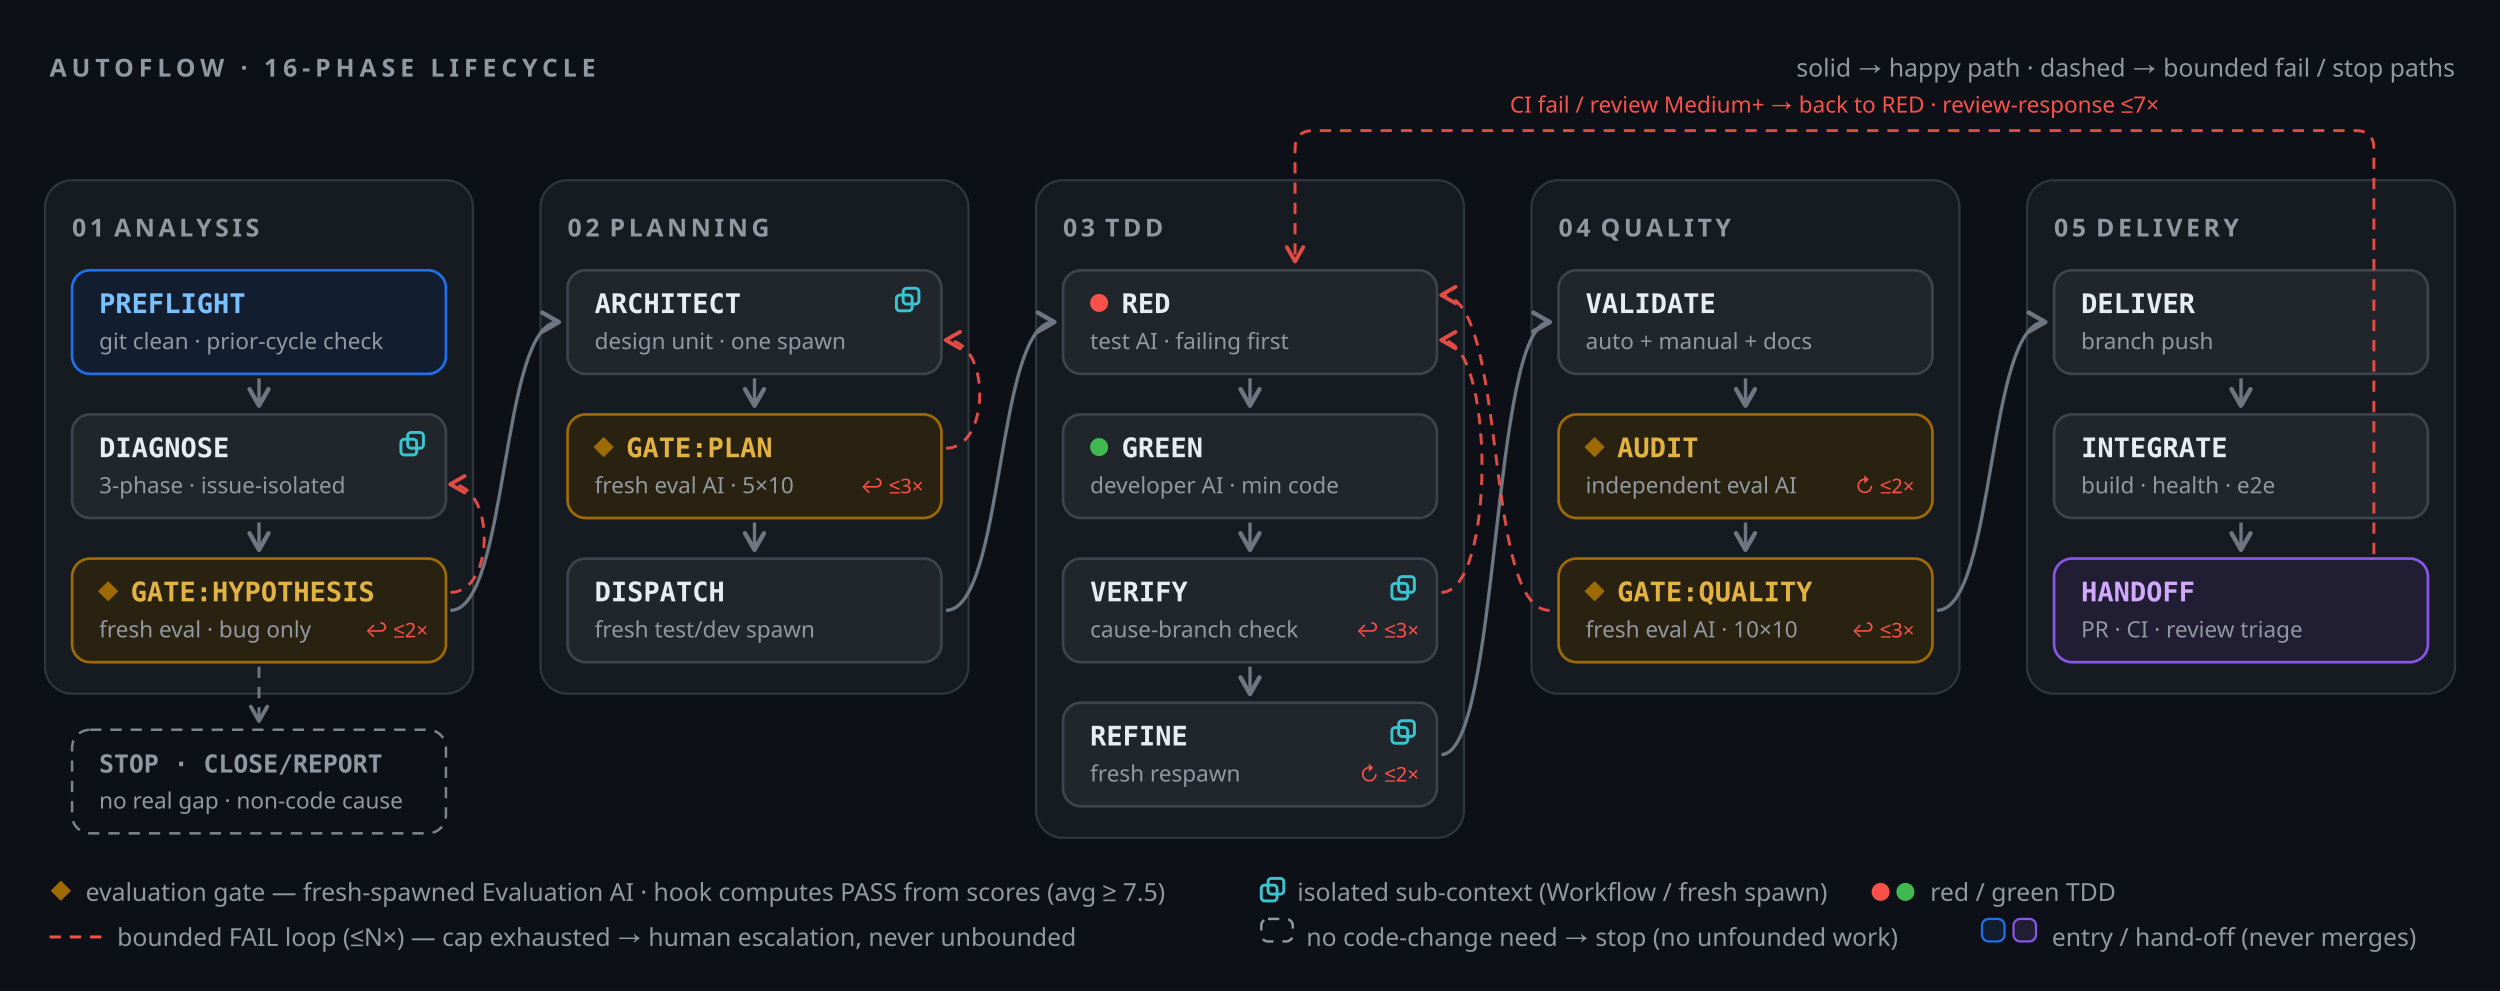
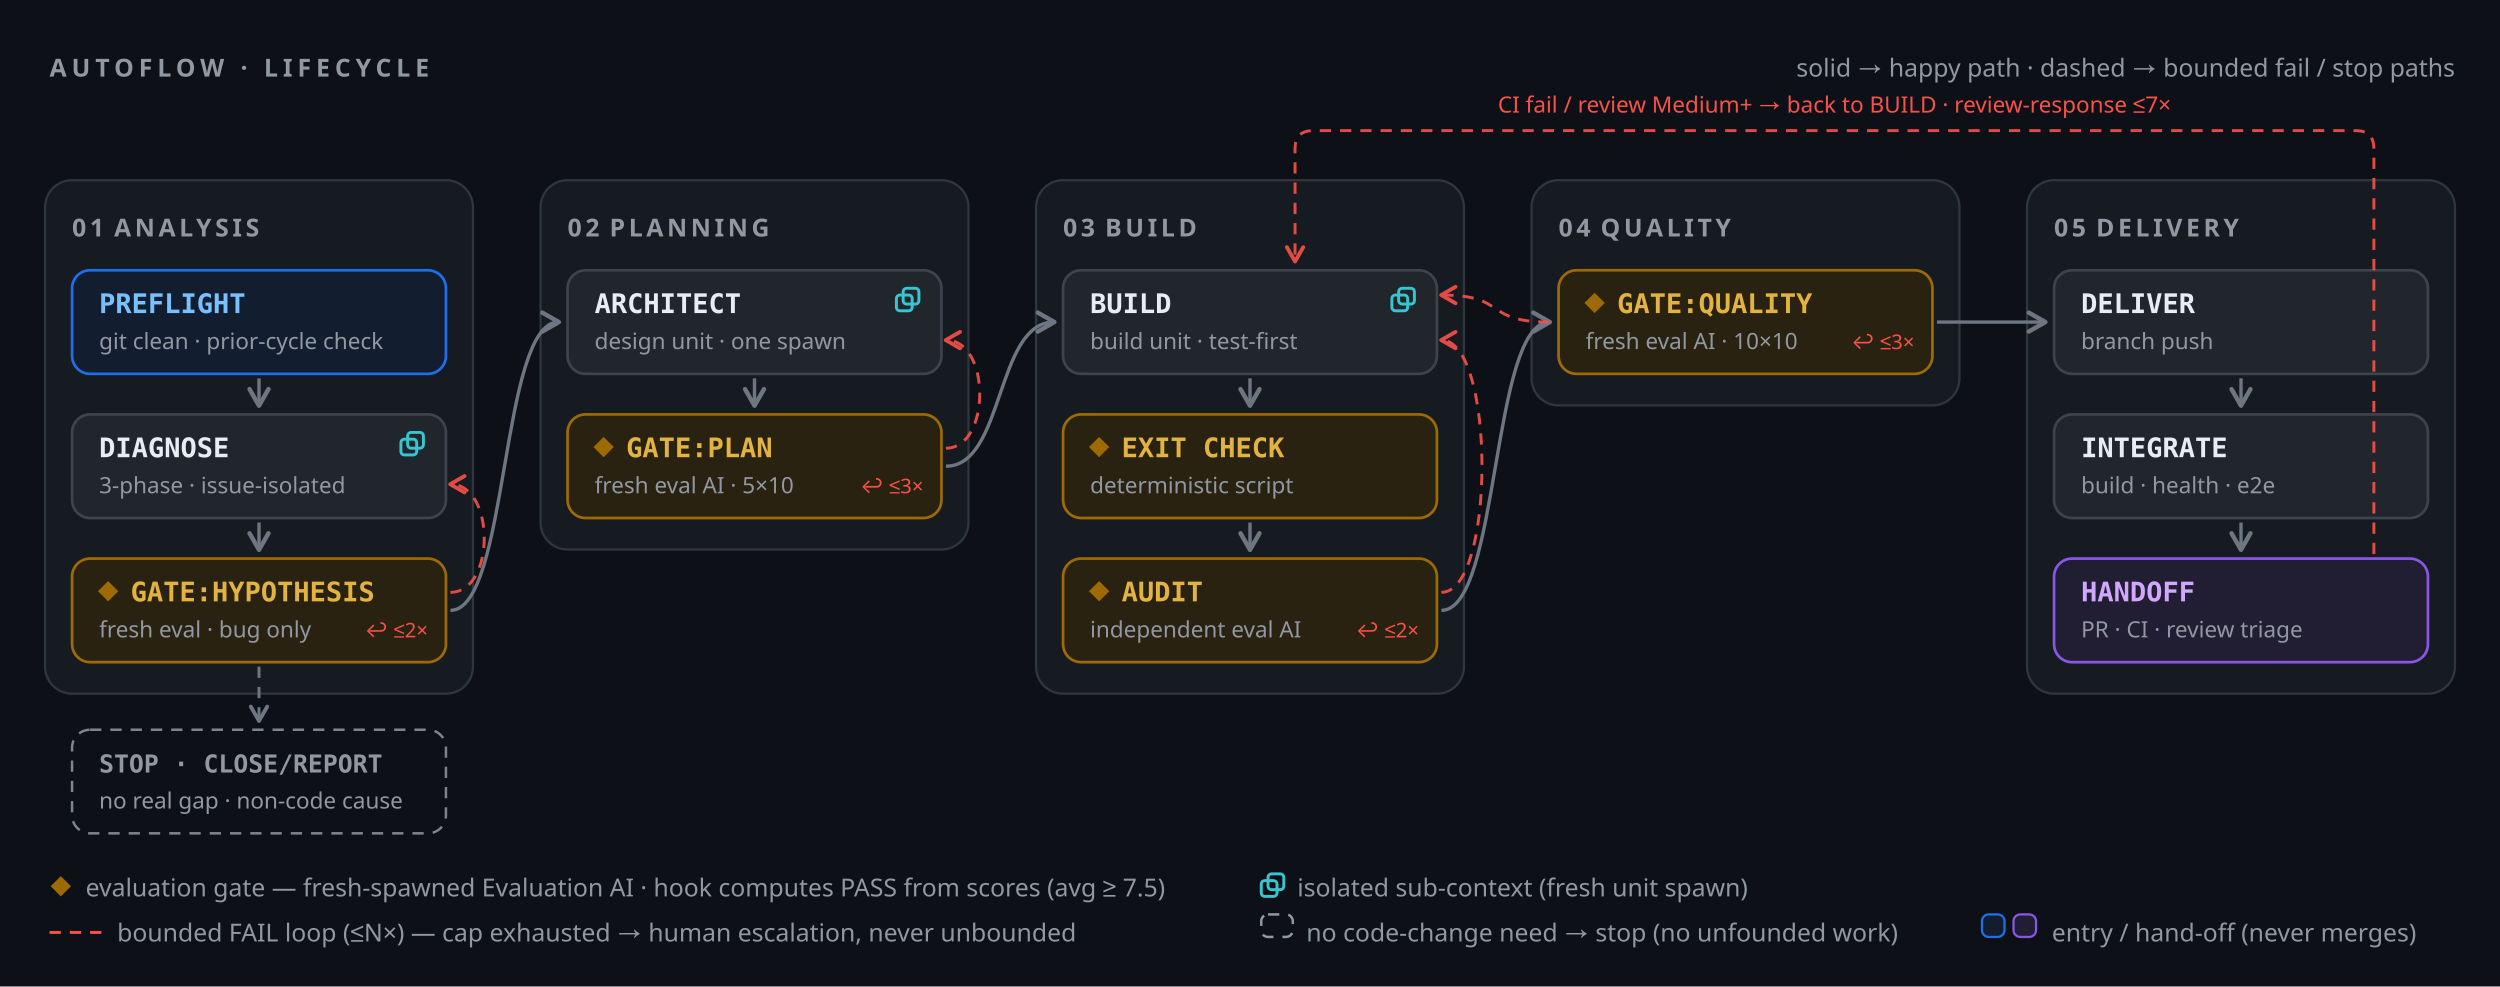
- <svg xmlns="http://www.w3.org/2000/svg" width="1110" height="440" viewBox="0 0 1110 440" role="img" aria-label="AutoFlow 16-phase lifecycle with bounded fail loops and isolated sub-contexts">
+ <svg xmlns="http://www.w3.org/2000/svg" width="1110" height="438" viewBox="0 0 1110 438" role="img" aria-label="AutoFlow lifecycle with bounded fail loops and isolated sub-contexts">
  <defs>
    <marker id="arr" viewBox="0 0 8 8" refX="6.5" refY="4" markerWidth="7" markerHeight="7" orient="auto">
      <path d="M1,0.8 L6.6,4 L1,7.2" fill="none" stroke="#6e7681" stroke-width="1.5" stroke-linecap="round" stroke-linejoin="round" />
    </marker>
    <marker id="arrf" viewBox="0 0 8 8" refX="6.5" refY="4" markerWidth="7" markerHeight="7" orient="auto">
      <path d="M1,0.8 L6.6,4 L1,7.2" fill="none" stroke="#f85149" stroke-width="1.5" stroke-linecap="round" stroke-linejoin="round" />
    </marker>
  </defs>
-   <rect width="1110" height="440" fill="#0d1117" />
-   <text x="22" y="34" font-family="-apple-system,BlinkMacSystemFont,'Segoe UI','Noto Sans',Helvetica,Arial,sans-serif" font-size="11" font-weight="700" letter-spacing="2.2" fill="#9198a1">AUTOFLOW · 16-PHASE LIFECYCLE</text>
+   <rect width="1110" height="438" fill="#0d1117" />
+   <text x="22" y="34" font-family="-apple-system,BlinkMacSystemFont,'Segoe UI','Noto Sans',Helvetica,Arial,sans-serif" font-size="11" font-weight="700" letter-spacing="2.2" fill="#9198a1">AUTOFLOW · LIFECYCLE</text>
  <text x="1090" y="34" text-anchor="end" font-family="-apple-system,BlinkMacSystemFont,'Segoe UI','Noto Sans',Helvetica,Arial,sans-serif" font-size="11" fill="#9198a1">solid → happy path · dashed → bounded fail / stop paths</text>
  <rect x="20" y="80" width="190" height="228" rx="12" fill="#161b22" stroke="#30363d" />
  <text x="32" y="105" font-family="-apple-system,BlinkMacSystemFont,'Segoe UI','Noto Sans',Helvetica,Arial,sans-serif" font-size="11" font-weight="700" letter-spacing="1.6" fill="#9198a1">
    <tspan opacity="0.55">01</tspan>  ANALYSIS</text>
  <rect x="32" y="120" width="166" height="46" rx="8" fill="#121d2f" stroke="#1f6feb" stroke-width="1.2" />
  <text x="44" y="139" font-family="ui-monospace,'SF Mono','Cascadia Mono','Roboto Mono',Menlo,monospace" font-size="12" font-weight="600" fill="#79c0ff">PREFLIGHT</text>
  <text x="44" y="155" font-family="-apple-system,BlinkMacSystemFont,'Segoe UI','Noto Sans',Helvetica,Arial,sans-serif" font-size="10" fill="#9198a1">git clean · prior-cycle check</text>
  <line x1="115.0" y1="168" x2="115.0" y2="180" stroke="#6e7681" stroke-width="1.5" marker-end="url(#arr)" />
  <rect x="32" y="184" width="166" height="46" rx="8" fill="#21262d" stroke="#3d444d" stroke-width="1.2" />
  <text x="44" y="203" font-family="ui-monospace,'SF Mono','Cascadia Mono','Roboto Mono',Menlo,monospace" font-size="12" font-weight="600" fill="#e6edf3">DIAGNOSE</text>
  <text x="44" y="219" font-family="-apple-system,BlinkMacSystemFont,'Segoe UI','Noto Sans',Helvetica,Arial,sans-serif" font-size="10" fill="#9198a1">3-phase · issue-isolated</text>
  <g stroke="#39c5cf" fill="none" stroke-width="1.3">
    <rect x="178" y="195" width="7" height="7" rx="1.5" />
    <rect x="181" y="192" width="7" height="7" rx="1.5" />
  </g>
  <line x1="115.0" y1="232" x2="115.0" y2="244" stroke="#6e7681" stroke-width="1.5" marker-end="url(#arr)" />
  <rect x="32" y="248" width="166" height="46" rx="8" fill="#2a2211" stroke="#9e6a03" stroke-width="1.2" />
  <path d="M48,258 l4.5,4.5 l-4.5,4.5 l-4.5,-4.5 Z" fill="#9e6a03" />
  <text x="58" y="267" font-family="ui-monospace,'SF Mono','Cascadia Mono','Roboto Mono',Menlo,monospace" font-size="12" font-weight="600" fill="#e3b341">GATE:HYPOTHESIS</text>
  <text x="44" y="283" font-family="-apple-system,BlinkMacSystemFont,'Segoe UI','Noto Sans',Helvetica,Arial,sans-serif" font-size="10" fill="#9198a1">fresh eval · bug only</text>
  <text x="190" y="283" text-anchor="end" font-family="-apple-system,BlinkMacSystemFont,'Segoe UI','Noto Sans',Helvetica,Arial,sans-serif" font-size="9" fill="#f85149">↩ ≤2×</text>
-   <rect x="240" y="80" width="190" height="228" rx="12" fill="#161b22" stroke="#30363d" />
+   <rect x="240" y="80" width="190" height="164" rx="12" fill="#161b22" stroke="#30363d" />
  <text x="252" y="105" font-family="-apple-system,BlinkMacSystemFont,'Segoe UI','Noto Sans',Helvetica,Arial,sans-serif" font-size="11" font-weight="700" letter-spacing="1.6" fill="#9198a1">
    <tspan opacity="0.55">02</tspan>  PLANNING</text>
  <rect x="252" y="120" width="166" height="46" rx="8" fill="#21262d" stroke="#3d444d" stroke-width="1.2" />
  <text x="264" y="139" font-family="ui-monospace,'SF Mono','Cascadia Mono','Roboto Mono',Menlo,monospace" font-size="12" font-weight="600" fill="#e6edf3">ARCHITECT</text>
  <text x="264" y="155" font-family="-apple-system,BlinkMacSystemFont,'Segoe UI','Noto Sans',Helvetica,Arial,sans-serif" font-size="10" fill="#9198a1">design unit · one spawn</text>
  <g stroke="#39c5cf" fill="none" stroke-width="1.3">
    <rect x="398" y="131" width="7" height="7" rx="1.5" />
    <rect x="401" y="128" width="7" height="7" rx="1.5" />
  </g>
  <line x1="335.0" y1="168" x2="335.0" y2="180" stroke="#6e7681" stroke-width="1.5" marker-end="url(#arr)" />
  <rect x="252" y="184" width="166" height="46" rx="8" fill="#2a2211" stroke="#9e6a03" stroke-width="1.2" />
  <path d="M268,194 l4.5,4.5 l-4.5,4.5 l-4.5,-4.5 Z" fill="#9e6a03" />
  <text x="278" y="203" font-family="ui-monospace,'SF Mono','Cascadia Mono','Roboto Mono',Menlo,monospace" font-size="12" font-weight="600" fill="#e3b341">GATE:PLAN</text>
  <text x="264" y="219" font-family="-apple-system,BlinkMacSystemFont,'Segoe UI','Noto Sans',Helvetica,Arial,sans-serif" font-size="10" fill="#9198a1">fresh eval AI · 5×10</text>
  <text x="410" y="219" text-anchor="end" font-family="-apple-system,BlinkMacSystemFont,'Segoe UI','Noto Sans',Helvetica,Arial,sans-serif" font-size="9" fill="#f85149">↩ ≤3×</text>
-   <line x1="335.0" y1="232" x2="335.0" y2="244" stroke="#6e7681" stroke-width="1.5" marker-end="url(#arr)" />
-   <rect x="252" y="248" width="166" height="46" rx="8" fill="#21262d" stroke="#3d444d" stroke-width="1.2" />
-   <text x="264" y="267" font-family="ui-monospace,'SF Mono','Cascadia Mono','Roboto Mono',Menlo,monospace" font-size="12" font-weight="600" fill="#e6edf3">DISPATCH</text>
-   <text x="264" y="283" font-family="-apple-system,BlinkMacSystemFont,'Segoe UI','Noto Sans',Helvetica,Arial,sans-serif" font-size="10" fill="#9198a1">fresh test/dev spawn</text>
-   <rect x="460" y="80" width="190" height="292" rx="12" fill="#161b22" stroke="#30363d" />
+   <rect x="460" y="80" width="190" height="228" rx="12" fill="#161b22" stroke="#30363d" />
  <text x="472" y="105" font-family="-apple-system,BlinkMacSystemFont,'Segoe UI','Noto Sans',Helvetica,Arial,sans-serif" font-size="11" font-weight="700" letter-spacing="1.6" fill="#9198a1">
-     <tspan opacity="0.55">03</tspan>  TDD</text>
+     <tspan opacity="0.55">03</tspan>  BUILD</text>
  <rect x="472" y="120" width="166" height="46" rx="8" fill="#21262d" stroke="#3d444d" stroke-width="1.2" />
-   <circle cx="488" cy="134.5" r="4" fill="#f85149" />
-   <text x="498" y="139" font-family="ui-monospace,'SF Mono','Cascadia Mono','Roboto Mono',Menlo,monospace" font-size="12" font-weight="600" fill="#e6edf3">RED</text>
-   <text x="484" y="155" font-family="-apple-system,BlinkMacSystemFont,'Segoe UI','Noto Sans',Helvetica,Arial,sans-serif" font-size="10" fill="#9198a1">test AI · failing first</text>
+   <text x="484" y="139" font-family="ui-monospace,'SF Mono','Cascadia Mono','Roboto Mono',Menlo,monospace" font-size="12" font-weight="600" fill="#e6edf3">BUILD</text>
+   <text x="484" y="155" font-family="-apple-system,BlinkMacSystemFont,'Segoe UI','Noto Sans',Helvetica,Arial,sans-serif" font-size="10" fill="#9198a1">build unit · test-first</text>
+   <g stroke="#39c5cf" fill="none" stroke-width="1.3">
+     <rect x="618" y="131" width="7" height="7" rx="1.5" />
+     <rect x="621" y="128" width="7" height="7" rx="1.5" />
+   </g>
  <line x1="555.0" y1="168" x2="555.0" y2="180" stroke="#6e7681" stroke-width="1.5" marker-end="url(#arr)" />
-   <rect x="472" y="184" width="166" height="46" rx="8" fill="#21262d" stroke="#3d444d" stroke-width="1.2" />
-   <circle cx="488" cy="198.5" r="4" fill="#3fb950" />
-   <text x="498" y="203" font-family="ui-monospace,'SF Mono','Cascadia Mono','Roboto Mono',Menlo,monospace" font-size="12" font-weight="600" fill="#e6edf3">GREEN</text>
-   <text x="484" y="219" font-family="-apple-system,BlinkMacSystemFont,'Segoe UI','Noto Sans',Helvetica,Arial,sans-serif" font-size="10" fill="#9198a1">developer AI · min code</text>
+   <rect x="472" y="184" width="166" height="46" rx="8" fill="#2a2211" stroke="#9e6a03" stroke-width="1.2" />
+   <path d="M488,194 l4.5,4.5 l-4.5,4.5 l-4.5,-4.5 Z" fill="#9e6a03" />
+   <text x="498" y="203" font-family="ui-monospace,'SF Mono','Cascadia Mono','Roboto Mono',Menlo,monospace" font-size="12" font-weight="600" fill="#e3b341">EXIT CHECK</text>
+   <text x="484" y="219" font-family="-apple-system,BlinkMacSystemFont,'Segoe UI','Noto Sans',Helvetica,Arial,sans-serif" font-size="10" fill="#9198a1">deterministic script</text>
  <line x1="555.0" y1="232" x2="555.0" y2="244" stroke="#6e7681" stroke-width="1.5" marker-end="url(#arr)" />
-   <rect x="472" y="248" width="166" height="46" rx="8" fill="#21262d" stroke="#3d444d" stroke-width="1.2" />
-   <text x="484" y="267" font-family="ui-monospace,'SF Mono','Cascadia Mono','Roboto Mono',Menlo,monospace" font-size="12" font-weight="600" fill="#e6edf3">VERIFY</text>
-   <text x="484" y="283" font-family="-apple-system,BlinkMacSystemFont,'Segoe UI','Noto Sans',Helvetica,Arial,sans-serif" font-size="10" fill="#9198a1">cause-branch check</text>
-   <g stroke="#39c5cf" fill="none" stroke-width="1.3">
-     <rect x="618" y="259" width="7" height="7" rx="1.5" />
-     <rect x="621" y="256" width="7" height="7" rx="1.5" />
-   </g>
-   <text x="630" y="283" text-anchor="end" font-family="-apple-system,BlinkMacSystemFont,'Segoe UI','Noto Sans',Helvetica,Arial,sans-serif" font-size="9" fill="#f85149">↩ ≤3×</text>
-   <line x1="555.0" y1="296" x2="555.0" y2="308" stroke="#6e7681" stroke-width="1.5" marker-end="url(#arr)" />
-   <rect x="472" y="312" width="166" height="46" rx="8" fill="#21262d" stroke="#3d444d" stroke-width="1.2" />
-   <text x="484" y="331" font-family="ui-monospace,'SF Mono','Cascadia Mono','Roboto Mono',Menlo,monospace" font-size="12" font-weight="600" fill="#e6edf3">REFINE</text>
-   <text x="484" y="347" font-family="-apple-system,BlinkMacSystemFont,'Segoe UI','Noto Sans',Helvetica,Arial,sans-serif" font-size="10" fill="#9198a1">fresh respawn</text>
-   <g stroke="#39c5cf" fill="none" stroke-width="1.3">
-     <rect x="618" y="323" width="7" height="7" rx="1.5" />
-     <rect x="621" y="320" width="7" height="7" rx="1.5" />
-   </g>
-   <text x="630" y="347" text-anchor="end" font-family="-apple-system,BlinkMacSystemFont,'Segoe UI','Noto Sans',Helvetica,Arial,sans-serif" font-size="9" fill="#f85149">↻ ≤2×</text>
-   <rect x="680" y="80" width="190" height="228" rx="12" fill="#161b22" stroke="#30363d" />
+   <rect x="472" y="248" width="166" height="46" rx="8" fill="#2a2211" stroke="#9e6a03" stroke-width="1.2" />
+   <path d="M488,258 l4.5,4.5 l-4.5,4.5 l-4.5,-4.5 Z" fill="#9e6a03" />
+   <text x="498" y="267" font-family="ui-monospace,'SF Mono','Cascadia Mono','Roboto Mono',Menlo,monospace" font-size="12" font-weight="600" fill="#e3b341">AUDIT</text>
+   <text x="484" y="283" font-family="-apple-system,BlinkMacSystemFont,'Segoe UI','Noto Sans',Helvetica,Arial,sans-serif" font-size="10" fill="#9198a1">independent eval AI</text>
+   <text x="630" y="283" text-anchor="end" font-family="-apple-system,BlinkMacSystemFont,'Segoe UI','Noto Sans',Helvetica,Arial,sans-serif" font-size="9" fill="#f85149">↩ ≤2×</text>
+   <rect x="680" y="80" width="190" height="100" rx="12" fill="#161b22" stroke="#30363d" />
  <text x="692" y="105" font-family="-apple-system,BlinkMacSystemFont,'Segoe UI','Noto Sans',Helvetica,Arial,sans-serif" font-size="11" font-weight="700" letter-spacing="1.6" fill="#9198a1">
    <tspan opacity="0.55">04</tspan>  QUALITY</text>
-   <rect x="692" y="120" width="166" height="46" rx="8" fill="#21262d" stroke="#3d444d" stroke-width="1.2" />
-   <text x="704" y="139" font-family="ui-monospace,'SF Mono','Cascadia Mono','Roboto Mono',Menlo,monospace" font-size="12" font-weight="600" fill="#e6edf3">VALIDATE</text>
-   <text x="704" y="155" font-family="-apple-system,BlinkMacSystemFont,'Segoe UI','Noto Sans',Helvetica,Arial,sans-serif" font-size="10" fill="#9198a1">auto + manual + docs</text>
-   <line x1="775.0" y1="168" x2="775.0" y2="180" stroke="#6e7681" stroke-width="1.5" marker-end="url(#arr)" />
-   <rect x="692" y="184" width="166" height="46" rx="8" fill="#2a2211" stroke="#9e6a03" stroke-width="1.2" />
-   <path d="M708,194 l4.5,4.5 l-4.5,4.5 l-4.5,-4.5 Z" fill="#9e6a03" />
-   <text x="718" y="203" font-family="ui-monospace,'SF Mono','Cascadia Mono','Roboto Mono',Menlo,monospace" font-size="12" font-weight="600" fill="#e3b341">AUDIT</text>
-   <text x="704" y="219" font-family="-apple-system,BlinkMacSystemFont,'Segoe UI','Noto Sans',Helvetica,Arial,sans-serif" font-size="10" fill="#9198a1">independent eval AI</text>
-   <text x="850" y="219" text-anchor="end" font-family="-apple-system,BlinkMacSystemFont,'Segoe UI','Noto Sans',Helvetica,Arial,sans-serif" font-size="9" fill="#f85149">↻ ≤2×</text>
-   <line x1="775.0" y1="232" x2="775.0" y2="244" stroke="#6e7681" stroke-width="1.5" marker-end="url(#arr)" />
-   <rect x="692" y="248" width="166" height="46" rx="8" fill="#2a2211" stroke="#9e6a03" stroke-width="1.2" />
-   <path d="M708,258 l4.5,4.5 l-4.5,4.5 l-4.5,-4.5 Z" fill="#9e6a03" />
-   <text x="718" y="267" font-family="ui-monospace,'SF Mono','Cascadia Mono','Roboto Mono',Menlo,monospace" font-size="12" font-weight="600" fill="#e3b341">GATE:QUALITY</text>
-   <text x="704" y="283" font-family="-apple-system,BlinkMacSystemFont,'Segoe UI','Noto Sans',Helvetica,Arial,sans-serif" font-size="10" fill="#9198a1">fresh eval AI · 10×10</text>
-   <text x="850" y="283" text-anchor="end" font-family="-apple-system,BlinkMacSystemFont,'Segoe UI','Noto Sans',Helvetica,Arial,sans-serif" font-size="9" fill="#f85149">↩ ≤3×</text>
+   <rect x="692" y="120" width="166" height="46" rx="8" fill="#2a2211" stroke="#9e6a03" stroke-width="1.2" />
+   <path d="M708,130 l4.5,4.5 l-4.5,4.5 l-4.5,-4.5 Z" fill="#9e6a03" />
+   <text x="718" y="139" font-family="ui-monospace,'SF Mono','Cascadia Mono','Roboto Mono',Menlo,monospace" font-size="12" font-weight="600" fill="#e3b341">GATE:QUALITY</text>
+   <text x="704" y="155" font-family="-apple-system,BlinkMacSystemFont,'Segoe UI','Noto Sans',Helvetica,Arial,sans-serif" font-size="10" fill="#9198a1">fresh eval AI · 10×10</text>
+   <text x="850" y="155" text-anchor="end" font-family="-apple-system,BlinkMacSystemFont,'Segoe UI','Noto Sans',Helvetica,Arial,sans-serif" font-size="9" fill="#f85149">↩ ≤3×</text>
  <rect x="900" y="80" width="190" height="228" rx="12" fill="#161b22" stroke="#30363d" />
  <text x="912" y="105" font-family="-apple-system,BlinkMacSystemFont,'Segoe UI','Noto Sans',Helvetica,Arial,sans-serif" font-size="11" font-weight="700" letter-spacing="1.6" fill="#9198a1">
    <tspan opacity="0.55">05</tspan>  DELIVERY</text>
  <rect x="912" y="120" width="166" height="46" rx="8" fill="#21262d" stroke="#3d444d" stroke-width="1.2" />
  <text x="924" y="139" font-family="ui-monospace,'SF Mono','Cascadia Mono','Roboto Mono',Menlo,monospace" font-size="12" font-weight="600" fill="#e6edf3">DELIVER</text>
  <text x="924" y="155" font-family="-apple-system,BlinkMacSystemFont,'Segoe UI','Noto Sans',Helvetica,Arial,sans-serif" font-size="10" fill="#9198a1">branch push</text>
  <line x1="995.0" y1="168" x2="995.0" y2="180" stroke="#6e7681" stroke-width="1.5" marker-end="url(#arr)" />
  <rect x="912" y="184" width="166" height="46" rx="8" fill="#21262d" stroke="#3d444d" stroke-width="1.2" />
  <text x="924" y="203" font-family="ui-monospace,'SF Mono','Cascadia Mono','Roboto Mono',Menlo,monospace" font-size="12" font-weight="600" fill="#e6edf3">INTEGRATE</text>
  <text x="924" y="219" font-family="-apple-system,BlinkMacSystemFont,'Segoe UI','Noto Sans',Helvetica,Arial,sans-serif" font-size="10" fill="#9198a1">build · health · e2e</text>
  <line x1="995.0" y1="232" x2="995.0" y2="244" stroke="#6e7681" stroke-width="1.5" marker-end="url(#arr)" />
  <rect x="912" y="248" width="166" height="46" rx="8" fill="#211d33" stroke="#8957e5" stroke-width="1.2" />
  <text x="924" y="267" font-family="ui-monospace,'SF Mono','Cascadia Mono','Roboto Mono',Menlo,monospace" font-size="12" font-weight="600" fill="#d2a8ff">HANDOFF</text>
  <text x="924" y="283" font-family="-apple-system,BlinkMacSystemFont,'Segoe UI','Noto Sans',Helvetica,Arial,sans-serif" font-size="10" fill="#9198a1">PR · CI · review triage</text>
  <path d="M200,271.0 C226,271.0 222,143.0 248,143.0" fill="none" stroke="#6e7681" stroke-width="1.5" marker-end="url(#arr)" />
-   <path d="M420,271.0 C446,271.0 442,143.0 468,143.0" fill="none" stroke="#6e7681" stroke-width="1.5" marker-end="url(#arr)" />
-   <path d="M640,335.0 C666,335.0 662,143.0 688,143.0" fill="none" stroke="#6e7681" stroke-width="1.5" marker-end="url(#arr)" />
-   <path d="M860,271.0 C886,271.0 882,143.0 908,143.0" fill="none" stroke="#6e7681" stroke-width="1.5" marker-end="url(#arr)" />
+   <path d="M420,207.0 C446,207.0 442,143.0 468,143.0" fill="none" stroke="#6e7681" stroke-width="1.5" marker-end="url(#arr)" />
+   <path d="M640,271.0 C666,271.0 662,143.0 688,143.0" fill="none" stroke="#6e7681" stroke-width="1.5" marker-end="url(#arr)" />
+   <path d="M860,143.0 C886,143.0 882,143.0 908,143.0" fill="none" stroke="#6e7681" stroke-width="1.5" marker-end="url(#arr)" />
  <path d="M200,263 C220,263 220,215 200,215" fill="none" stroke="#f85149" stroke-width="1.3" stroke-dasharray="5 4" opacity="0.9" marker-end="url(#arrf)" />
  <path d="M420,199 C440,199 440,151 420,151" fill="none" stroke="#f85149" stroke-width="1.3" stroke-dasharray="5 4" opacity="0.9" marker-end="url(#arrf)" />
  <path d="M640,263 C664,263 664,151 640,151" fill="none" stroke="#f85149" stroke-width="1.3" stroke-dasharray="5 4" opacity="0.9" marker-end="url(#arrf)" />
-   <path d="M688,271.0 C658,271.0 670,131 640,131" fill="none" stroke="#f85149" stroke-width="1.3" stroke-dasharray="5 4" opacity="0.9" marker-end="url(#arrf)" />
+   <path d="M688,143.0 C658,143.0 670,131 640,131" fill="none" stroke="#f85149" stroke-width="1.3" stroke-dasharray="5 4" opacity="0.9" marker-end="url(#arrf)" />
  <path d="M1054,246 L1054,66 Q1054,58 1046,58 L583,58 Q575,58 575,66 L575,116" fill="none" stroke="#f85149" stroke-width="1.3" stroke-dasharray="5 4" opacity="0.9" marker-end="url(#arrf)" />
-   <text x="814.5" y="50" text-anchor="middle" font-family="-apple-system,BlinkMacSystemFont,'Segoe UI','Noto Sans',Helvetica,Arial,sans-serif" font-size="10" fill="#f85149">CI fail / review Medium+ → back to RED · review-response ≤7×</text>
+   <text x="814.5" y="50" text-anchor="middle" font-family="-apple-system,BlinkMacSystemFont,'Segoe UI','Noto Sans',Helvetica,Arial,sans-serif" font-size="10" fill="#f85149">CI fail / review Medium+ → back to BUILD · review-response ≤7×</text>
  <line x1="115.0" y1="296" x2="115.0" y2="320" stroke="#6e7681" stroke-width="1.3" stroke-dasharray="5 4" marker-end="url(#arr)" />
  <rect x="32" y="324" width="166" height="46" rx="8" fill="none" stroke="#9198a1" stroke-width="1.1" stroke-dasharray="5 4" opacity="0.85" />
  <text x="44" y="343" font-family="ui-monospace,'SF Mono','Cascadia Mono','Roboto Mono',Menlo,monospace" font-size="11" font-weight="600" fill="#9198a1">STOP · CLOSE/REPORT</text>
  <text x="44" y="359" font-family="-apple-system,BlinkMacSystemFont,'Segoe UI','Noto Sans',Helvetica,Arial,sans-serif" font-size="10" fill="#9198a1">no real gap · non-code cause</text>
-   <path d="M27,391 l4.5,4.5 l-4.5,4.5 l-4.5,-4.5 Z" fill="#9e6a03" />
-   <text x="38" y="400" font-family="-apple-system,BlinkMacSystemFont,'Segoe UI','Noto Sans',Helvetica,Arial,sans-serif" font-size="11" fill="#9198a1">evaluation gate — fresh-spawned Evaluation AI · hook computes PASS from scores (avg ≥ 7.5)</text>
+   <path d="M27,389 l4.5,4.5 l-4.5,4.5 l-4.5,-4.5 Z" fill="#9e6a03" />
+   <text x="38" y="398" font-family="-apple-system,BlinkMacSystemFont,'Segoe UI','Noto Sans',Helvetica,Arial,sans-serif" font-size="11" fill="#9198a1">evaluation gate — fresh-spawned Evaluation AI · hook computes PASS from scores (avg ≥ 7.5)</text>
  <g stroke="#39c5cf" fill="none" stroke-width="1.3">
-     <rect x="560" y="393" width="7" height="7" rx="1.5" />
-     <rect x="563" y="390" width="7" height="7" rx="1.5" />
+     <rect x="560" y="391" width="7" height="7" rx="1.5" />
+     <rect x="563" y="388" width="7" height="7" rx="1.5" />
  </g>
-   <text x="576" y="400" font-family="-apple-system,BlinkMacSystemFont,'Segoe UI','Noto Sans',Helvetica,Arial,sans-serif" font-size="11" fill="#9198a1">isolated sub-context (Workflow / fresh spawn)</text>
-   <circle cx="835" cy="396" r="4" fill="#f85149" />
-   <circle cx="846" cy="396" r="4" fill="#3fb950" />
-   <text x="857" y="400" font-family="-apple-system,BlinkMacSystemFont,'Segoe UI','Noto Sans',Helvetica,Arial,sans-serif" font-size="11" fill="#9198a1">red / green TDD</text>
-   <line x1="22" y1="416" x2="46" y2="416" stroke="#f85149" stroke-width="1.3" stroke-dasharray="5 4" />
-   <text x="52" y="420" font-family="-apple-system,BlinkMacSystemFont,'Segoe UI','Noto Sans',Helvetica,Arial,sans-serif" font-size="11" fill="#9198a1">bounded FAIL loop (≤N×) — cap exhausted → human escalation, never unbounded</text>
-   <rect x="560" y="408" width="14" height="10" rx="3" fill="none" stroke="#9198a1" stroke-width="1.1" stroke-dasharray="5 4" />
-   <text x="580" y="420" font-family="-apple-system,BlinkMacSystemFont,'Segoe UI','Noto Sans',Helvetica,Arial,sans-serif" font-size="11" fill="#9198a1">no code-change need → stop (no unfounded work)</text>
-   <rect x="880" y="408" width="10" height="10" rx="3" fill="#121d2f" stroke="#1f6feb" />
-   <rect x="894" y="408" width="10" height="10" rx="3" fill="#211d33" stroke="#8957e5" />
-   <text x="911" y="420" font-family="-apple-system,BlinkMacSystemFont,'Segoe UI','Noto Sans',Helvetica,Arial,sans-serif" font-size="11" fill="#9198a1">entry / hand-off (never merges)</text>
+   <text x="576" y="398" font-family="-apple-system,BlinkMacSystemFont,'Segoe UI','Noto Sans',Helvetica,Arial,sans-serif" font-size="11" fill="#9198a1">isolated sub-context (fresh unit spawn)</text>
+   <line x1="22" y1="414" x2="46" y2="414" stroke="#f85149" stroke-width="1.3" stroke-dasharray="5 4" />
+   <text x="52" y="418" font-family="-apple-system,BlinkMacSystemFont,'Segoe UI','Noto Sans',Helvetica,Arial,sans-serif" font-size="11" fill="#9198a1">bounded FAIL loop (≤N×) — cap exhausted → human escalation, never unbounded</text>
+   <rect x="560" y="406" width="14" height="10" rx="3" fill="none" stroke="#9198a1" stroke-width="1.1" stroke-dasharray="5 4" />
+   <text x="580" y="418" font-family="-apple-system,BlinkMacSystemFont,'Segoe UI','Noto Sans',Helvetica,Arial,sans-serif" font-size="11" fill="#9198a1">no code-change need → stop (no unfounded work)</text>
+   <rect x="880" y="406" width="10" height="10" rx="3" fill="#121d2f" stroke="#1f6feb" />
+   <rect x="894" y="406" width="10" height="10" rx="3" fill="#211d33" stroke="#8957e5" />
+   <text x="911" y="418" font-family="-apple-system,BlinkMacSystemFont,'Segoe UI','Noto Sans',Helvetica,Arial,sans-serif" font-size="11" fill="#9198a1">entry / hand-off (never merges)</text>
</svg>
